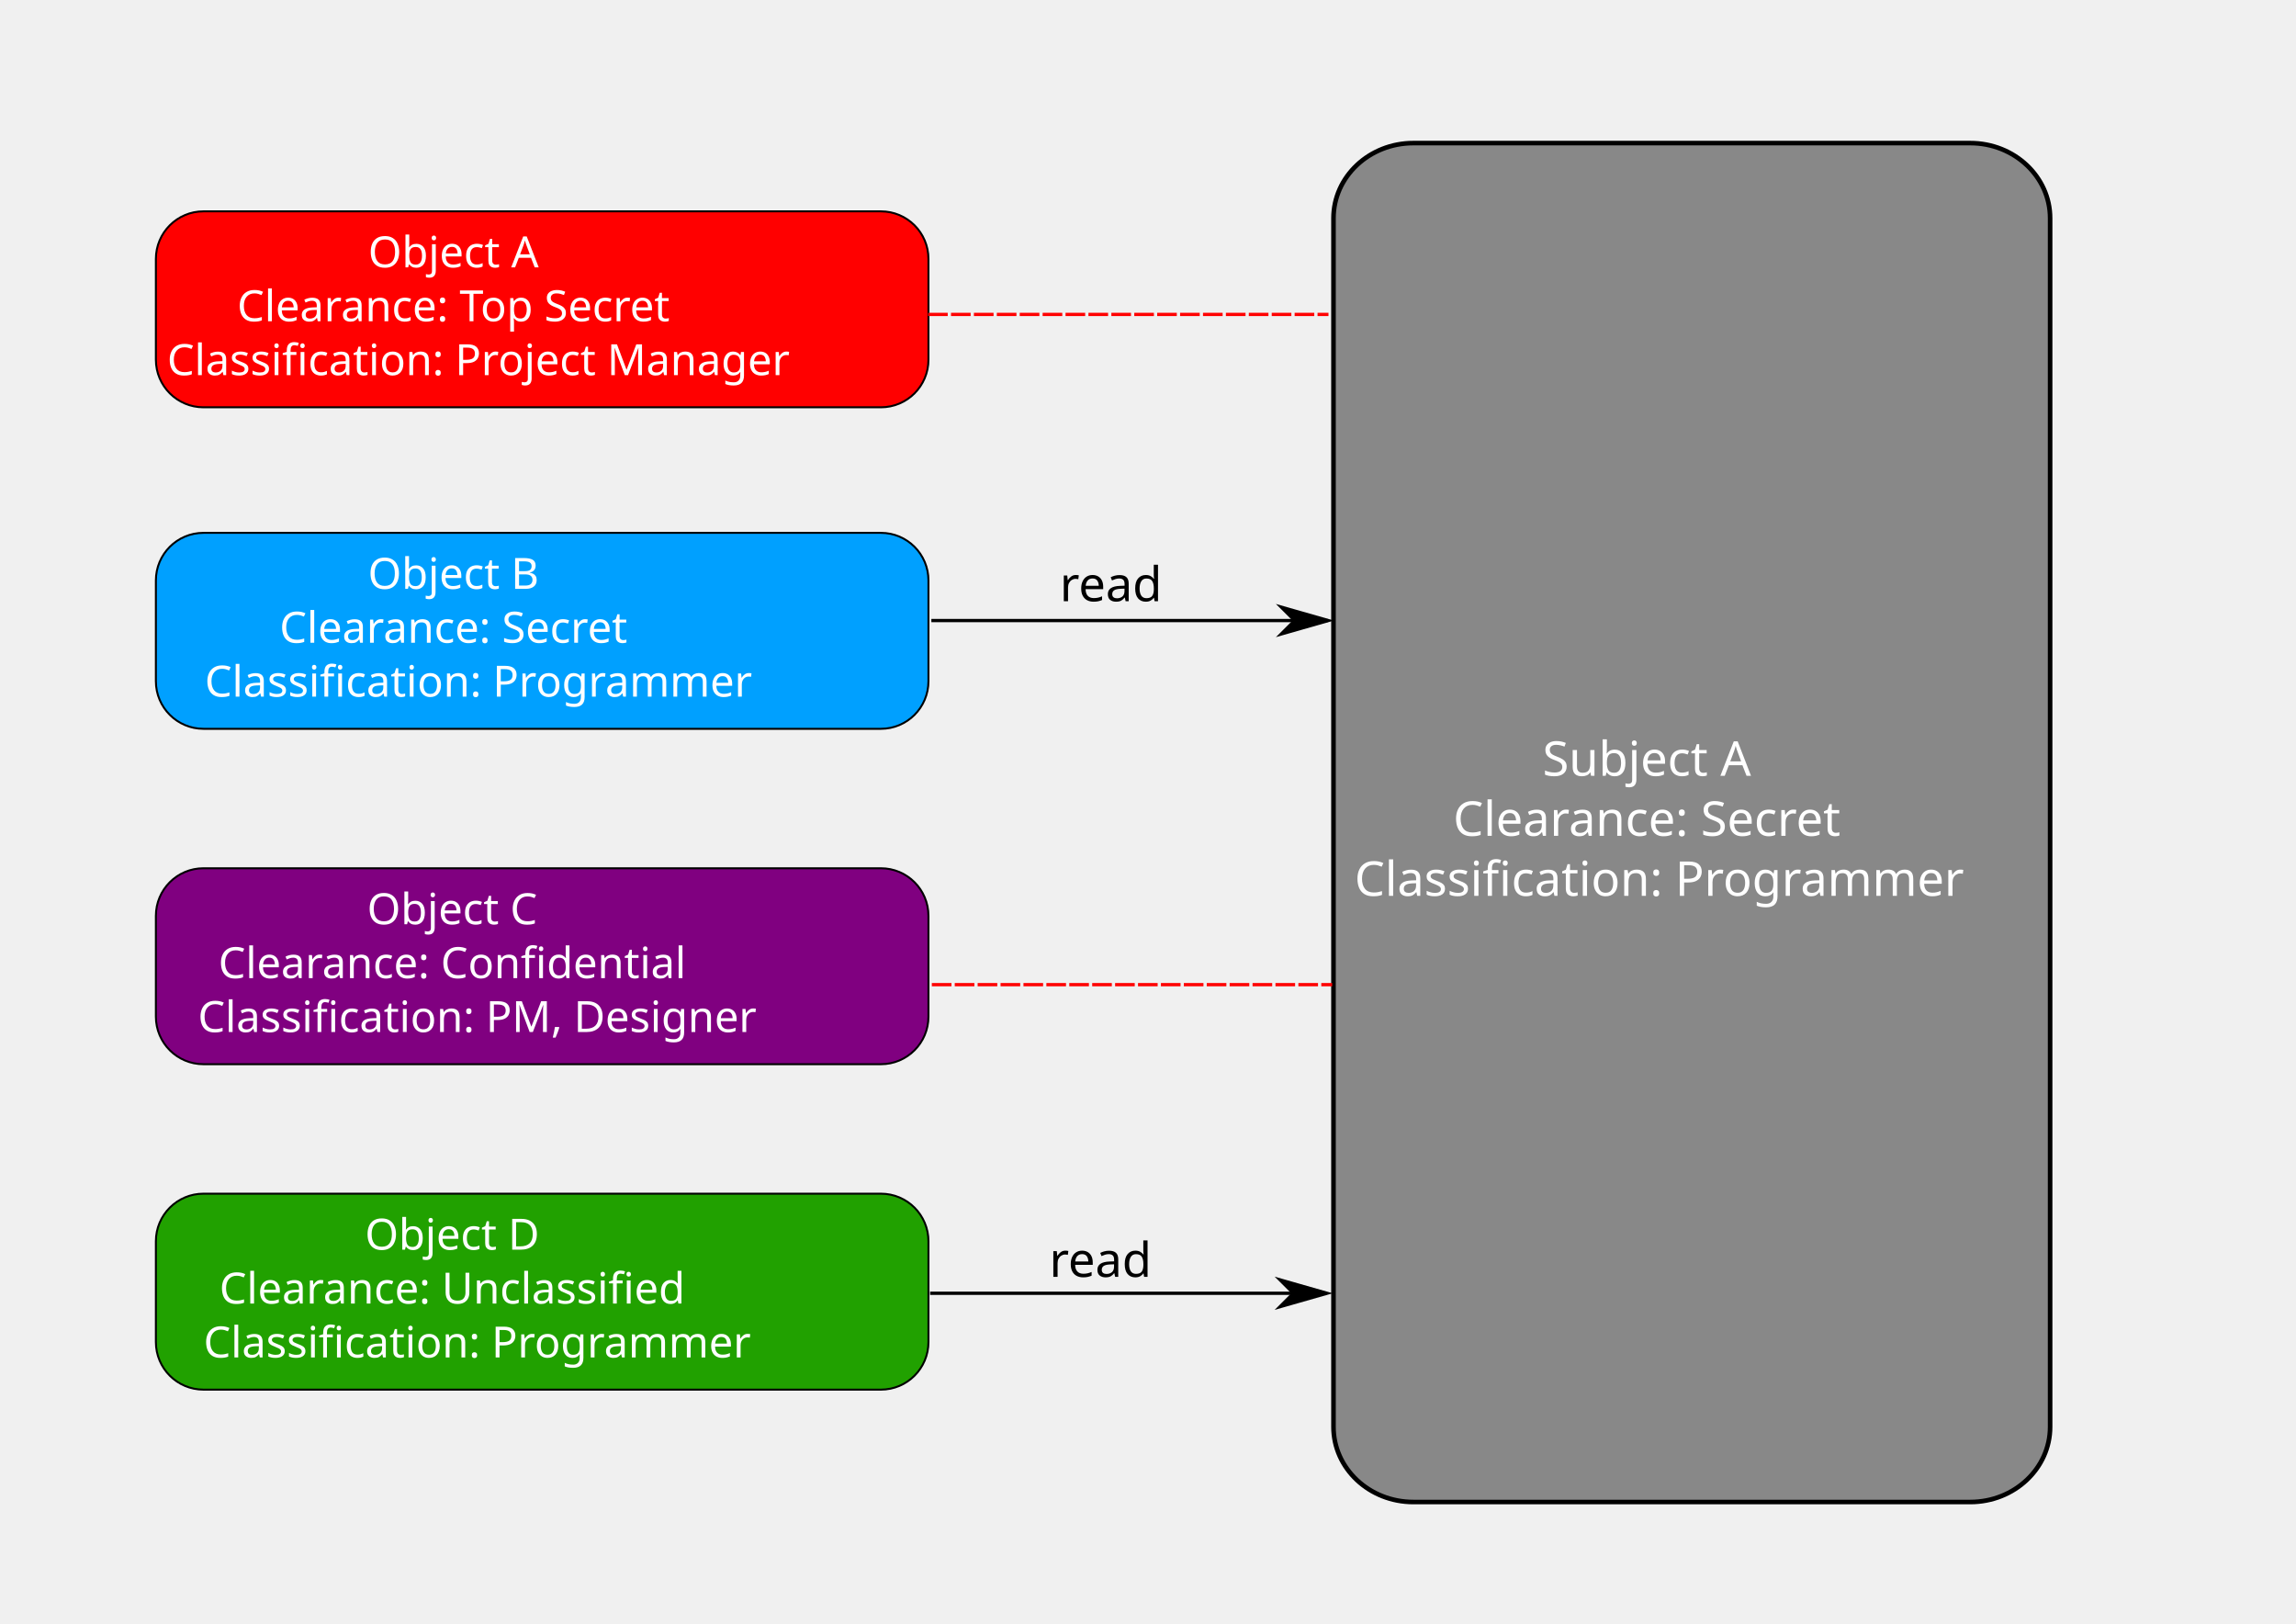
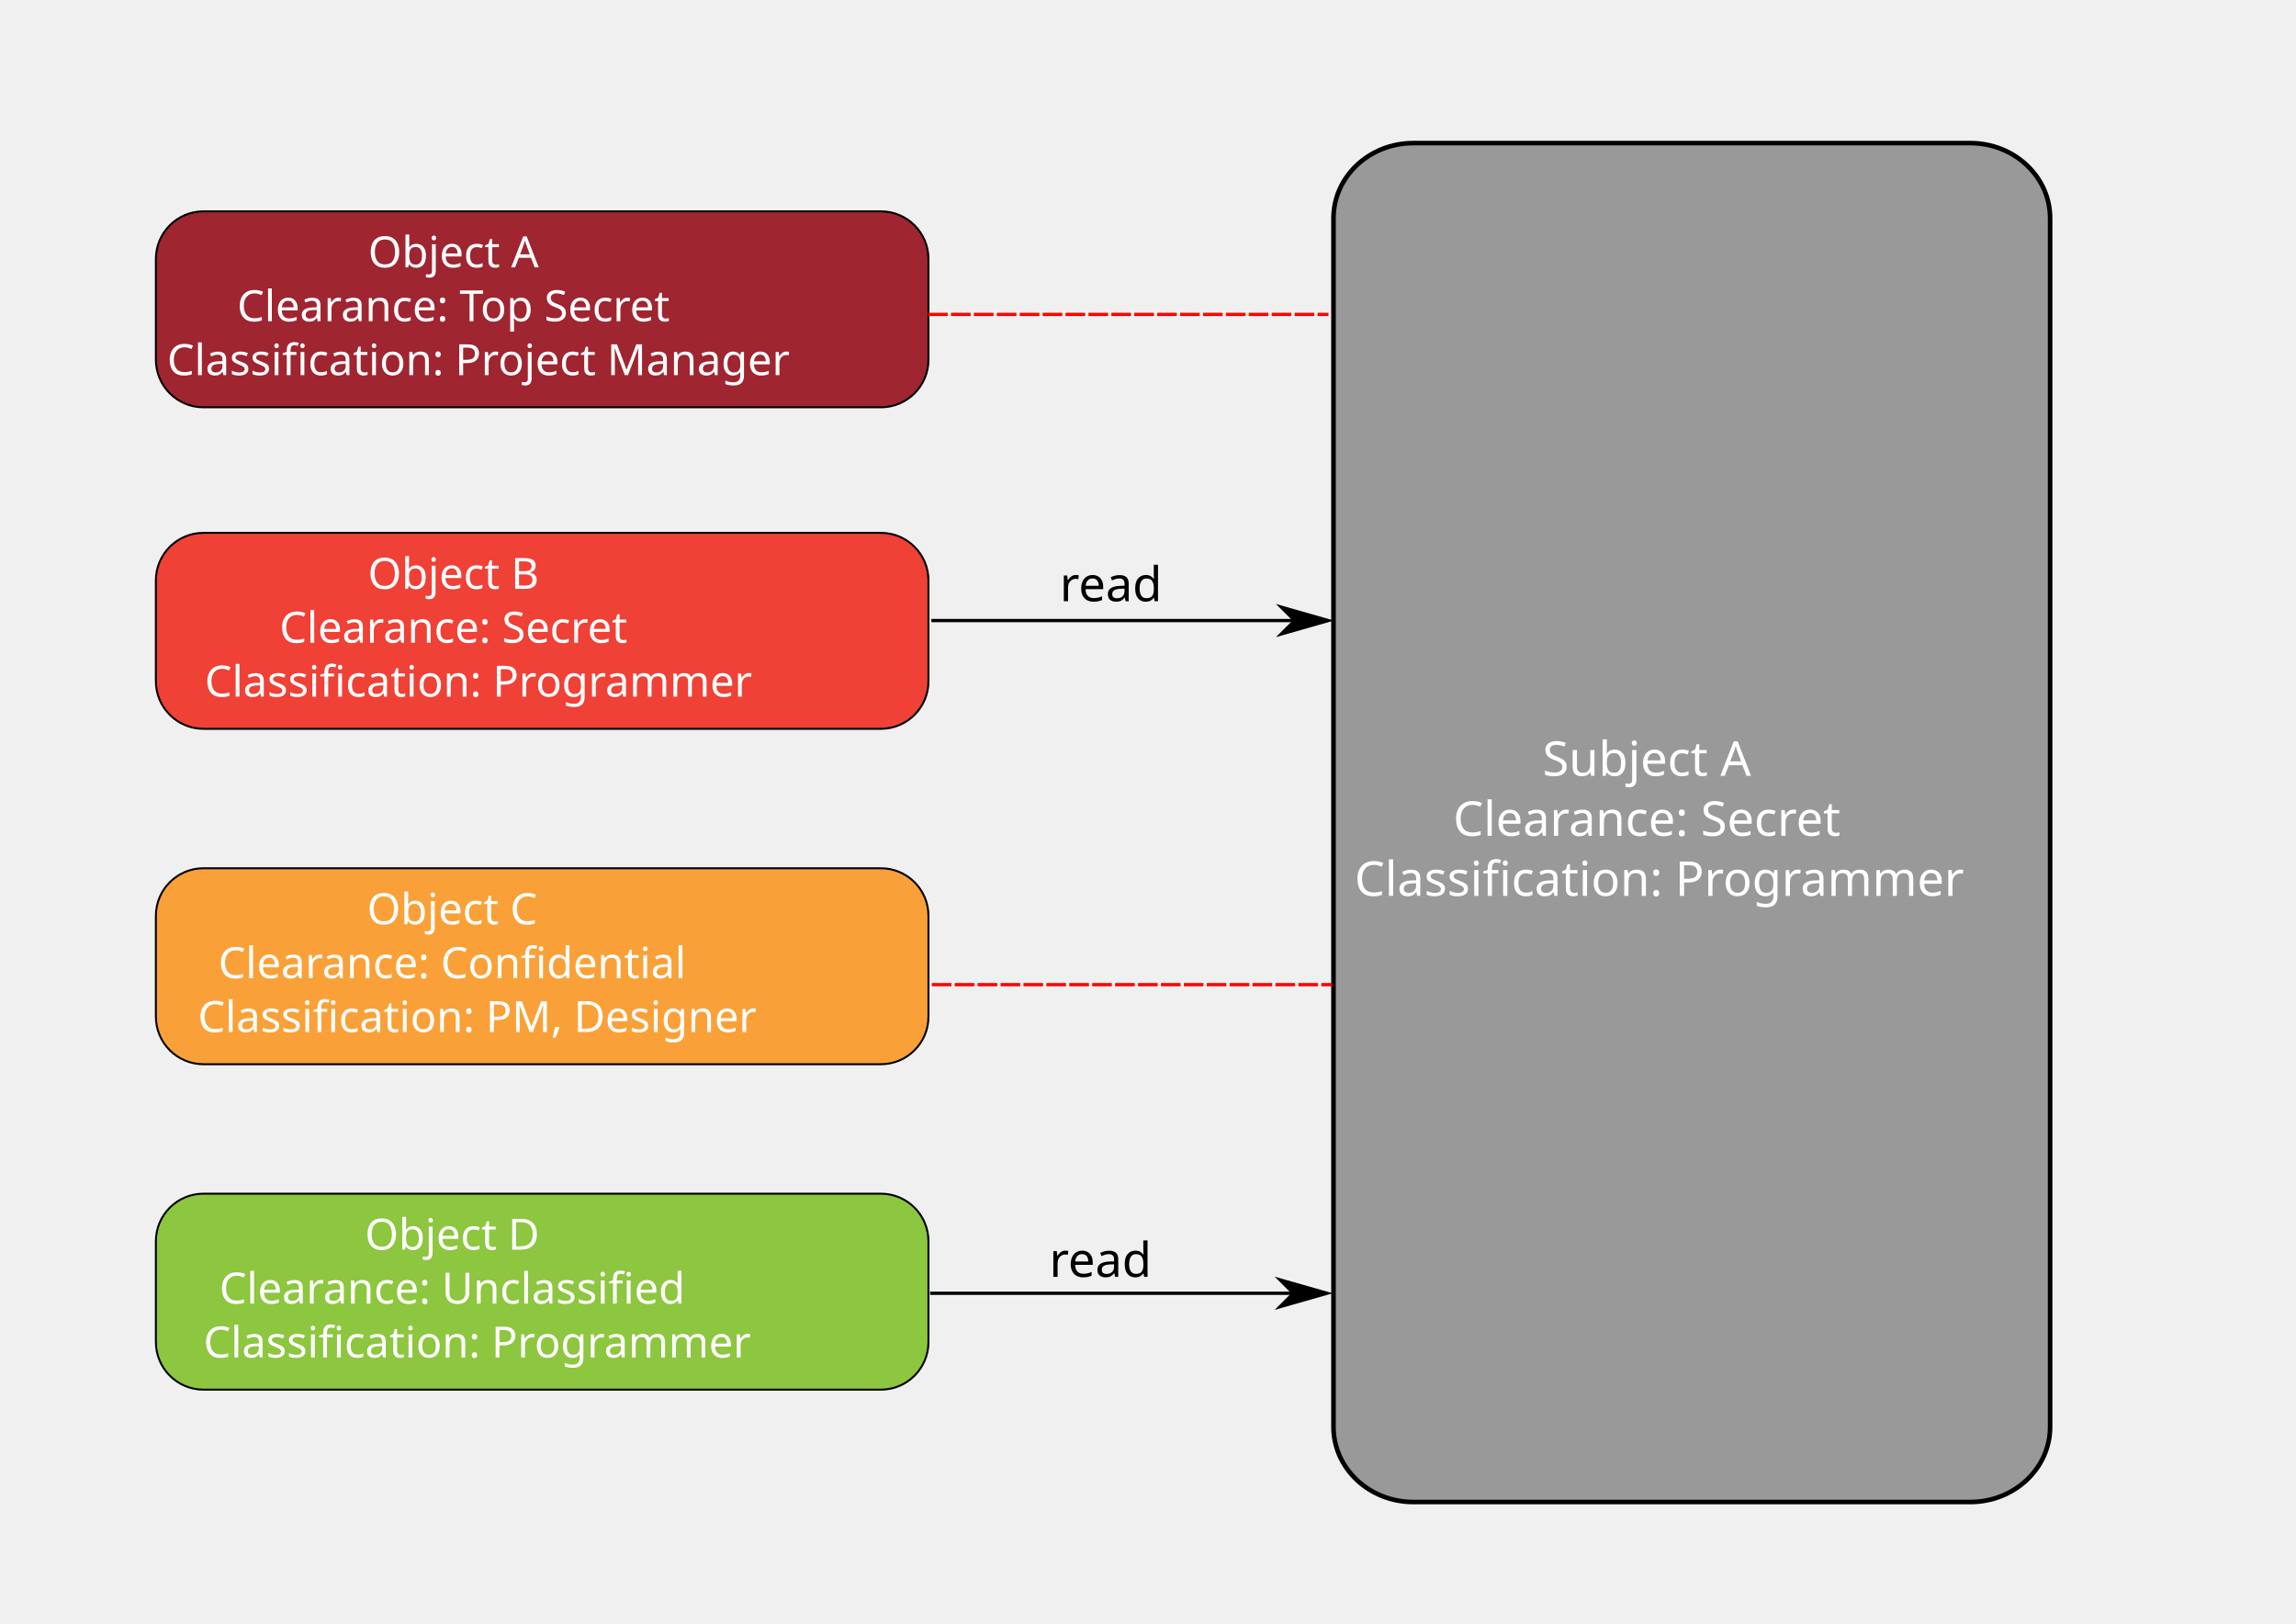
<svg xmlns="http://www.w3.org/2000/svg" width="1052.362" height="744.094" id="svg2" version="1.1">
  <defs id="defs4">
    <marker orient="auto" refY="0.0" refX="0.0" id="StopL" style="overflow:visible">
      <path id="path5605" d="M 0.0,5.65 L 0.0,-5.65" style="fill:none;fill-opacity:0.75;fill-rule:evenodd;stroke:#000000;stroke-width:1.0pt" transform="scale(0.8)" />
    </marker>
    <marker orient="auto" refY="0" refX="0" id="Arrow1Lend" style="overflow:visible">
      <path id="path4148" d="M 0,0 5,-5 -12.5,0 5,5 0,0 z" style="fill-rule:evenodd;stroke:#000000;stroke-width:1pt" transform="matrix(-0.8,0,0,-0.8,-10,0)" />
    </marker>
    <marker orient="auto" refY="0" refX="0" id="Arrow1Lend-9" style="overflow:visible">
      <path id="path4148-4" d="M 0,0 5,-5 -12.5,0 5,5 0,0 z" style="fill-rule:evenodd;stroke:#000000;stroke-width:1pt" transform="matrix(-0.8,0,0,-0.8,-10,0)" />
    </marker>
    <marker orient="auto" refY="0" refX="0" id="Arrow1Lend-1" style="overflow:visible">
      <path id="path4148-40" d="M 0,0 5,-5 -12.5,0 5,5 0,0 z" style="fill-rule:evenodd;stroke:#000000;stroke-width:1pt" transform="matrix(-0.8,0,0,-0.8,-10,0)" />
    </marker>
    <marker orient="auto" refY="0" refX="0" id="Arrow1Lend-1-5" style="overflow:visible">
      <path id="path4148-40-0" d="M 0,0 5,-5 -12.5,0 5,5 0,0 z" style="fill-rule:evenodd;stroke:#000000;stroke-width:1pt" transform="matrix(-0.8,0,0,-0.8,-10,0)" />
    </marker>
    <marker orient="auto" refY="0" refX="0" id="Arrow1Lend-1-4" style="overflow:visible">
      <path id="path4148-40-4" d="M 0,0 5,-5 -12.5,0 5,5 0,0 z" style="fill-rule:evenodd;stroke:#000000;stroke-width:1pt" transform="matrix(-0.8,0,0,-0.8,-10,0)" />
    </marker>
    <marker orient="auto" refY="0" refX="0" id="Arrow1Lend-1-7" style="overflow:visible">
      <path id="path4148-40-9" d="M 0,0 5,-5 -12.5,0 5,5 0,0 z" style="fill-rule:evenodd;stroke:#000000;stroke-width:1pt" transform="matrix(-0.8,0,0,-0.8,-10,0)" />
    </marker>
    <marker orient="auto" refY="0" refX="0" id="Arrow1Lend-1-42" style="overflow:visible">
      <path id="path4148-40-02" d="M 0,0 5,-5 -12.5,0 5,5 0,0 z" style="fill-rule:evenodd;stroke:#000000;stroke-width:1pt" transform="matrix(-0.8,0,0,-0.8,-10,0)" />
    </marker>
  </defs>
  <g id="layer1" transform="translate(0,-308.2677)">
-     <rect style="fill:#ff0000;stroke:#000000;stroke-width:0.898;stroke-opacity:1" id="rect2991" width="354.102" height="89.808" x="71.449" y="405.119" ry="21.811" />
+     <rect style="fill:#9f2531;stroke:#000000;stroke-width:0.898;stroke-opacity:1;fill-opacity:1" id="rect2991" width="354.102" height="89.808" x="71.449" y="405.119" ry="21.811" />
    <text xml:space="preserve" style="font-size:44.091px;font-style:normal;font-weight:normal;line-height:125%;letter-spacing:0px;word-spacing:0px;fill:#000000;fill-opacity:1;stroke:none;font-family:Sans" x="247.955" y="430.777" id="text2995">
      <tspan id="tspan2997" x="247.955" y="430.777" style="font-size:19.758px;font-style:normal;font-variant:normal;font-weight:normal;font-stretch:normal;text-align:center;line-height:125%;writing-mode:lr-tb;text-anchor:middle;font-family:Sans;-inkscape-font-specification:Sans;fill:#ffffff">Object A</tspan>
      <tspan x="247.955" y="455.474" id="tspan4585" style="font-size:19.758px;font-style:normal;font-variant:normal;font-weight:normal;font-stretch:normal;text-align:center;line-height:125%;writing-mode:lr-tb;text-anchor:middle;font-family:Sans;-inkscape-font-specification:Sans;fill:#ffffff">Clearance: Top Secret</tspan>
      <tspan x="247.955" y="480.172" id="tspan4587" style="font-size:19.758px;font-style:normal;font-variant:normal;font-weight:normal;font-stretch:normal;text-align:center;line-height:125%;writing-mode:lr-tb;text-anchor:middle;font-family:Sans;-inkscape-font-specification:Sans;fill:#ffffff">Classification: Project Manager</tspan>
    </text>
-     <rect style="fill:#00a0ff;fill-opacity:1;stroke:#000000;stroke-width:0.898;stroke-opacity:1" id="rect2991-3" width="354.102" height="89.808" x="71.449" y="552.455" ry="21.811" />
+     <rect style="fill:#ef4136;fill-opacity:1;stroke:#000000;stroke-width:0.898;stroke-opacity:1" id="rect2991-3" width="354.102" height="89.808" x="71.449" y="552.455" ry="21.811" />
    <text xml:space="preserve" style="font-size:44.091px;font-style:normal;font-weight:normal;line-height:125%;letter-spacing:0px;word-spacing:0px;fill:#000000;fill-opacity:1;stroke:none;font-family:Sans" x="247.955" y="578.113" id="text2995-6">
      <tspan x="247.955" y="578.113" id="tspan3810" style="font-size:19.758px;text-align:center;text-anchor:middle;fill:#ffffff">Object B</tspan>
      <tspan x="247.955" y="602.81" style="font-size:19.758px;text-align:center;text-anchor:middle;fill:#ffffff" id="tspan4589">Clearance: Secret</tspan>
      <tspan x="247.955" y="627.508" style="font-size:19.758px;text-align:center;text-anchor:middle;fill:#ffffff" id="tspan4591">Classification: Programmer</tspan>
    </text>
-     <rect style="fill:#21a100;fill-opacity:1;stroke:#000000;stroke-width:0.898;stroke-opacity:1" id="rect2991-1" width="354.102" height="89.808" x="71.449" y="855.294" ry="21.811" />
+     <rect style="fill:#8dc63f;fill-opacity:1;stroke:#000000;stroke-width:0.898;stroke-opacity:1" id="rect2991-1" width="354.102" height="89.808" x="71.449" y="855.294" ry="21.811" />
    <text xml:space="preserve" style="font-size:44.091px;font-style:normal;font-weight:normal;line-height:125%;letter-spacing:0px;word-spacing:0px;fill:#000000;fill-opacity:1;stroke:none;font-family:Sans" x="247.39" y="880.952" id="text2995-0">
      <tspan id="tspan2997-7" x="247.39" y="880.952" style="font-size:19.758px;text-align:center;text-anchor:middle;fill:#ffffff">Object D</tspan>
      <tspan x="247.39" y="905.65" style="font-size:19.758px;text-align:center;text-anchor:middle;fill:#ffffff" id="tspan4597">Clearance: Unclassified</tspan>
      <tspan x="247.39" y="930.347" style="font-size:19.758px;text-align:center;text-anchor:middle;fill:#ffffff" id="tspan4599">Classification: Programmer</tspan>
    </text>
-     <rect style="fill:#800080;fill-opacity:1;stroke:#000000;stroke-width:0.898;stroke-opacity:1" id="rect2991-11" width="354.102" height="89.808" x="71.449" y="706.162" ry="21.811" />
+     <rect style="fill:#f9a138;fill-opacity:1;stroke:#000000;stroke-width:0.898;stroke-opacity:1" id="rect2991-11" width="354.102" height="89.808" x="71.449" y="706.162" ry="21.811" />
    <text xml:space="preserve" style="font-size:44.091px;font-style:normal;font-weight:normal;line-height:125%;letter-spacing:0px;word-spacing:0px;fill:#000000;fill-opacity:1;stroke:none;font-family:Sans" x="247.39" y="731.82" id="text2995-7">
      <tspan x="247.39" y="731.82" id="tspan5542" style="font-size:19.758px;text-align:center;text-anchor:middle;fill:#ffffff">Object C</tspan>
      <tspan x="247.39" y="756.518" style="font-size:19.758px;text-align:center;text-anchor:middle;fill:#ffffff" id="tspan4593">Clearance: Confidential</tspan>
      <tspan x="247.39" y="781.215" style="font-size:19.758px;text-align:center;text-anchor:middle;fill:#ffffff" id="tspan4601">Classification: PM, Designer</tspan>
    </text>
-     <rect style="fill:#000000;fill-opacity:0.431;stroke:#000000;stroke-width:2.103;stroke-miterlimit:4;stroke-opacity:1;stroke-dasharray:none" id="rect7891" width="328.469" height="622.755" x="611.194" y="373.842" rx="36.612" ry="34.433" />
+     <rect style="fill:#999999;fill-opacity:1;stroke:#000000;stroke-width:2.103;stroke-miterlimit:4;stroke-opacity:1;stroke-dasharray:none" id="rect7891" width="328.469" height="622.755" x="611.194" y="373.842" rx="36.612" ry="34.433" />
    <text xml:space="preserve" style="font-size:22px;font-style:normal;font-weight:normal;line-height:125%;letter-spacing:0px;word-spacing:0px;fill:#000000;fill-opacity:1;stroke:none;font-family:Sans" x="774.822" y="663.789" id="text8419">
      <tspan id="tspan8421" x="774.822" y="663.789" style="text-align:center;text-anchor:middle;fill:#ffffff">Subject A</tspan>
      <tspan x="774.822" y="691.289" id="tspan8423" style="text-align:center;text-anchor:middle;fill:#ffffff">Clearance: Secret</tspan>
      <tspan x="774.822" y="718.789" id="tspan8425" style="text-align:center;text-anchor:middle;fill:#ffffff">Classification: Programmer</tspan>
    </text>
    <path style="fill:none;stroke:#ff0000;stroke-width:1.5;stroke-linecap:butt;stroke-linejoin:miter;stroke-miterlimit:4;stroke-opacity:1;stroke-dasharray:9,1.5;stroke-dashoffset:0;marker-mid:none;marker-end:none" d="m 425.387,452.362 183.511,0" id="path8427" />
    <path style="fill:none;stroke:#000000;stroke-width:1.5;stroke-linecap:butt;stroke-linejoin:miter;stroke-opacity:1;marker-end:url(#Arrow1Lend-1);stroke-miterlimit:4;stroke-dasharray:none" d="m 426.317,900.934 181.652,0" id="path10507-6" />
    <text xml:space="preserve" style="font-size:22px;font-style:normal;font-weight:normal;line-height:125%;letter-spacing:0px;word-spacing:0px;fill:#000000;fill-opacity:1;stroke:none;font-family:Sans" x="485.714" y="583.791" id="text10732">
      <tspan id="tspan10734" x="485.714" y="583.791">read</tspan>
    </text>
    <text xml:space="preserve" style="font-size:22px;font-style:normal;font-weight:normal;line-height:125%;letter-spacing:0px;word-spacing:0px;fill:#000000;fill-opacity:1;stroke:none;font-family:Sans" x="480.921" y="893.421" id="text10732-9">
      <tspan id="tspan10734-4" x="480.921" y="893.421">read</tspan>
    </text>
    <path style="fill:none;stroke:#000000;stroke-width:1.5;stroke-linecap:butt;stroke-linejoin:miter;stroke-miterlimit:4;stroke-opacity:1;stroke-dasharray:none;marker-end:url(#Arrow1Lend-1)" d="m 426.889,592.648 181.652,0" id="path10507-6-33" />
    <path style="fill:none;stroke:#ff0000;stroke-width:1.5;stroke-linecap:butt;stroke-linejoin:miter;stroke-miterlimit:4;stroke-opacity:1;stroke-dasharray:9, 1.5;stroke-dashoffset:0;marker-mid:none;marker-end:none" d="m 427.102,759.505 183.511,0" id="path8427-5" />
  </g>
</svg>
